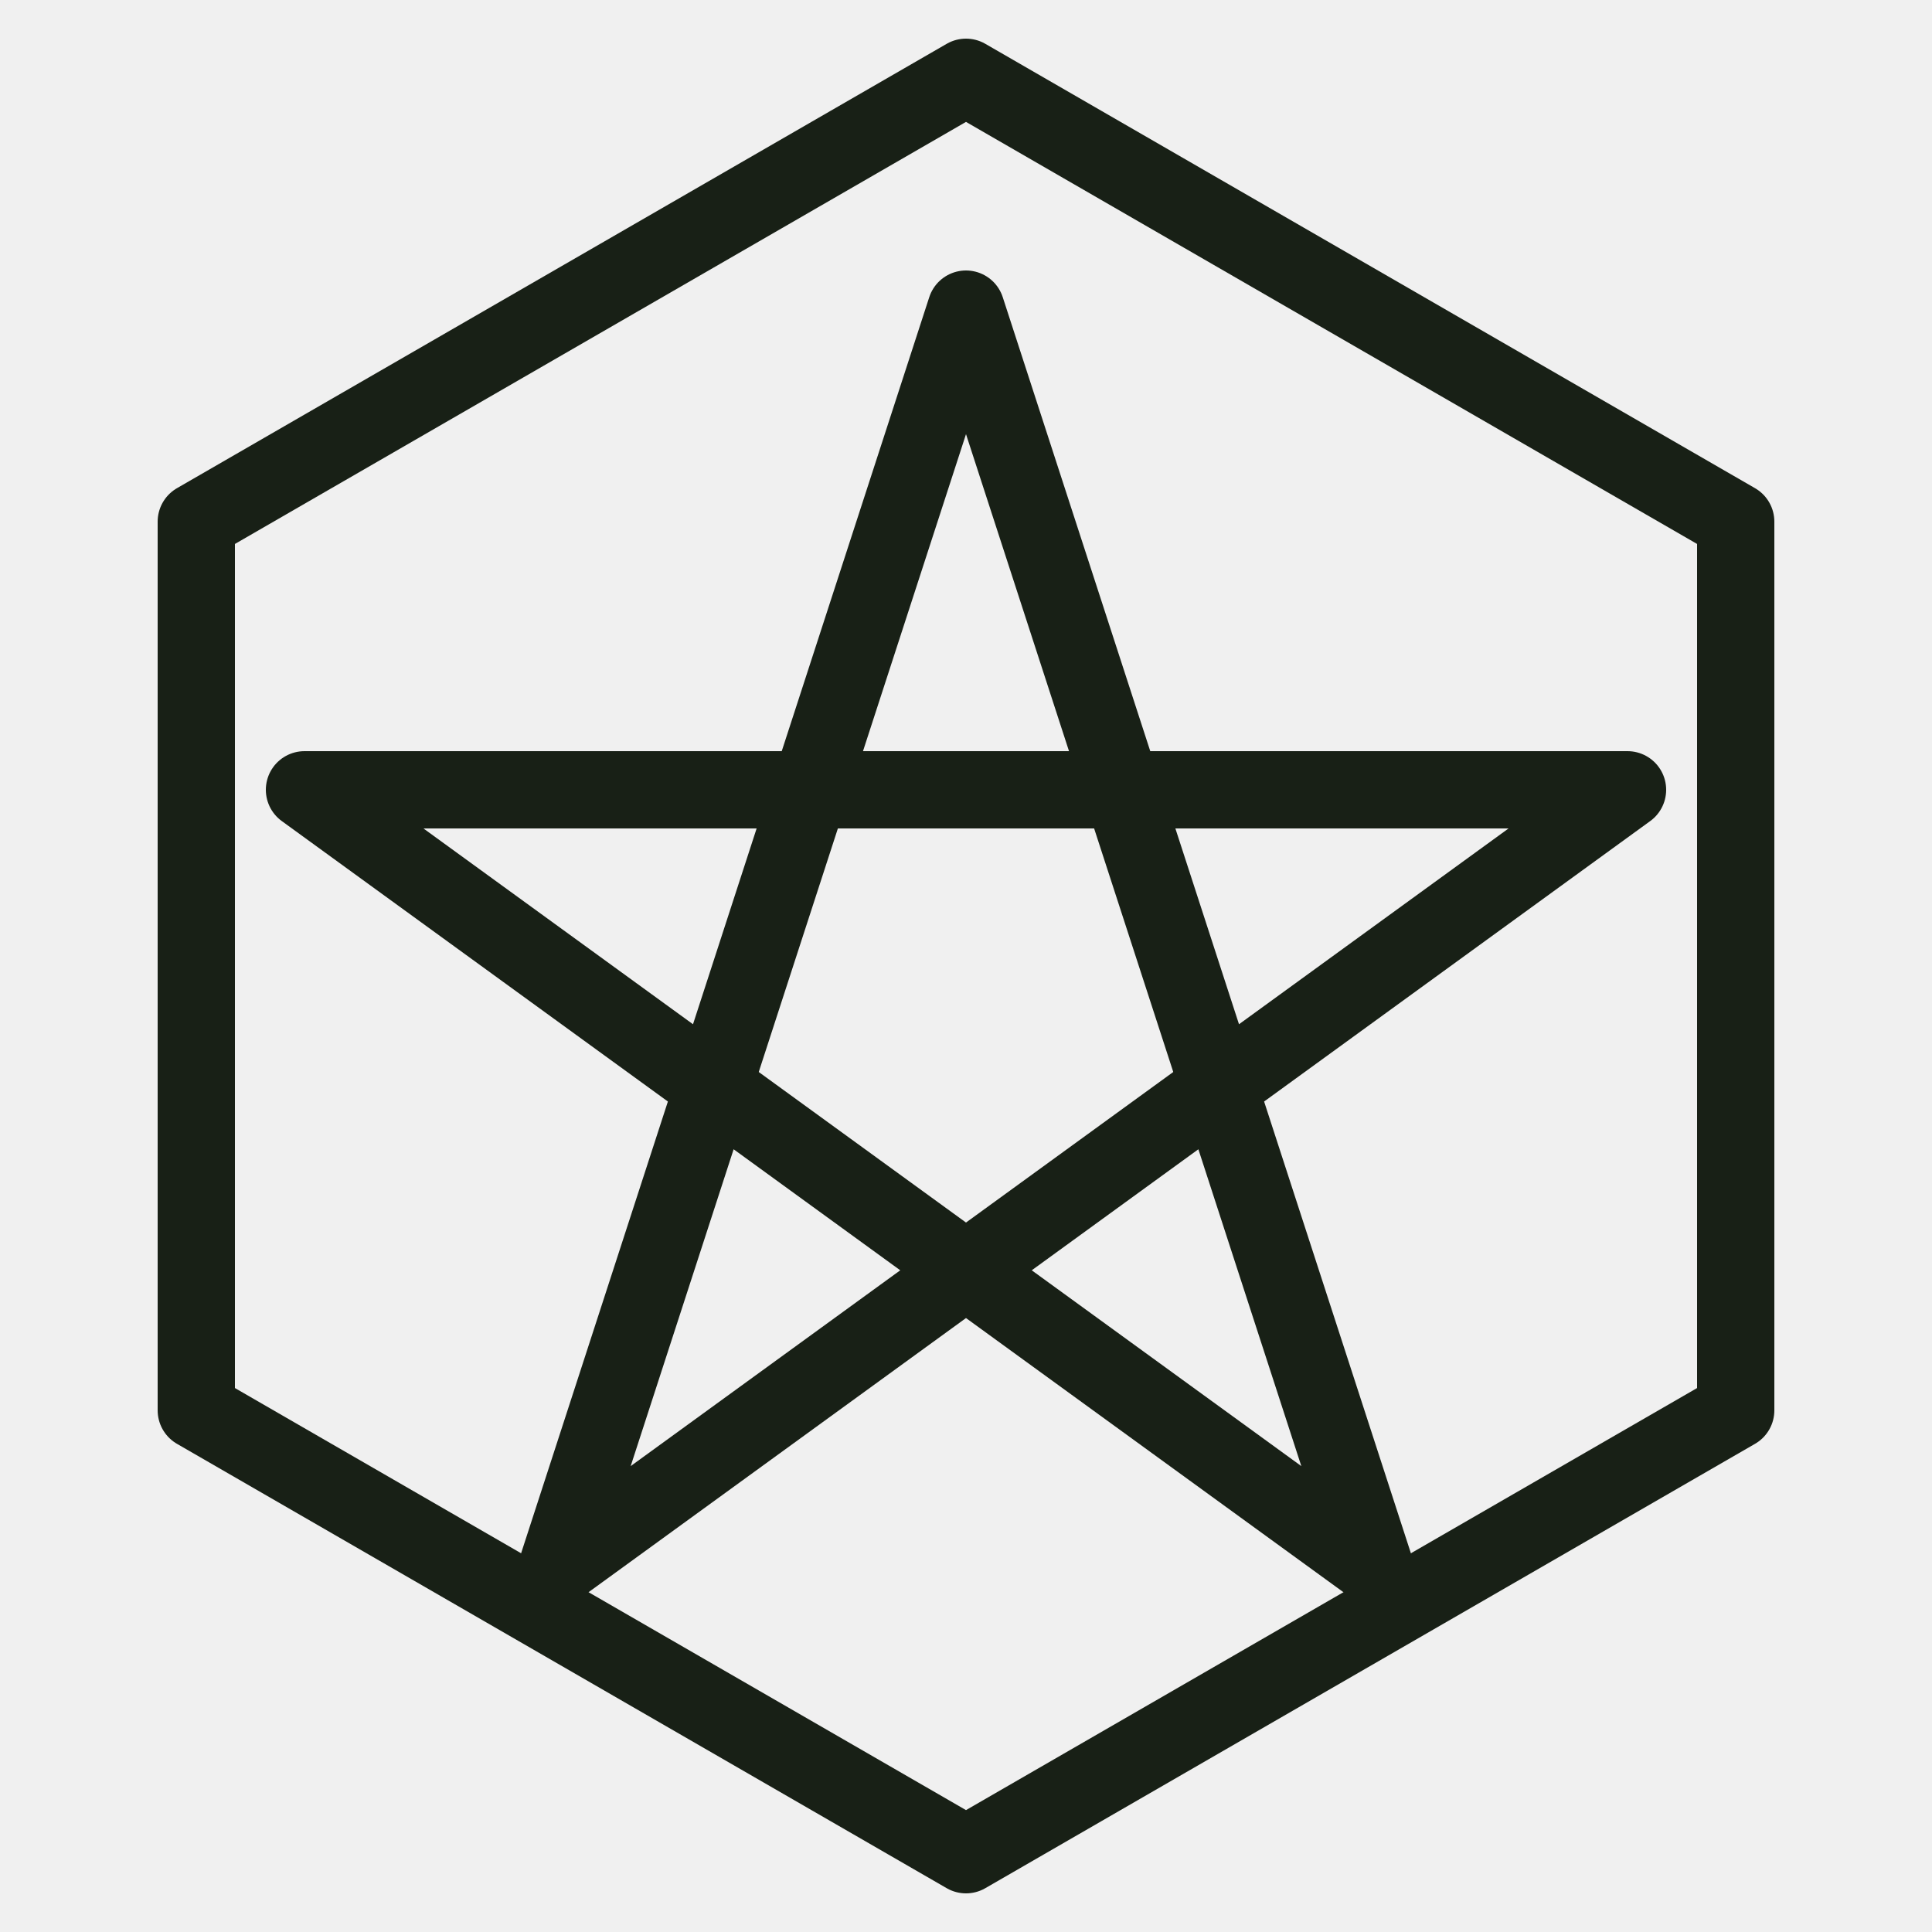
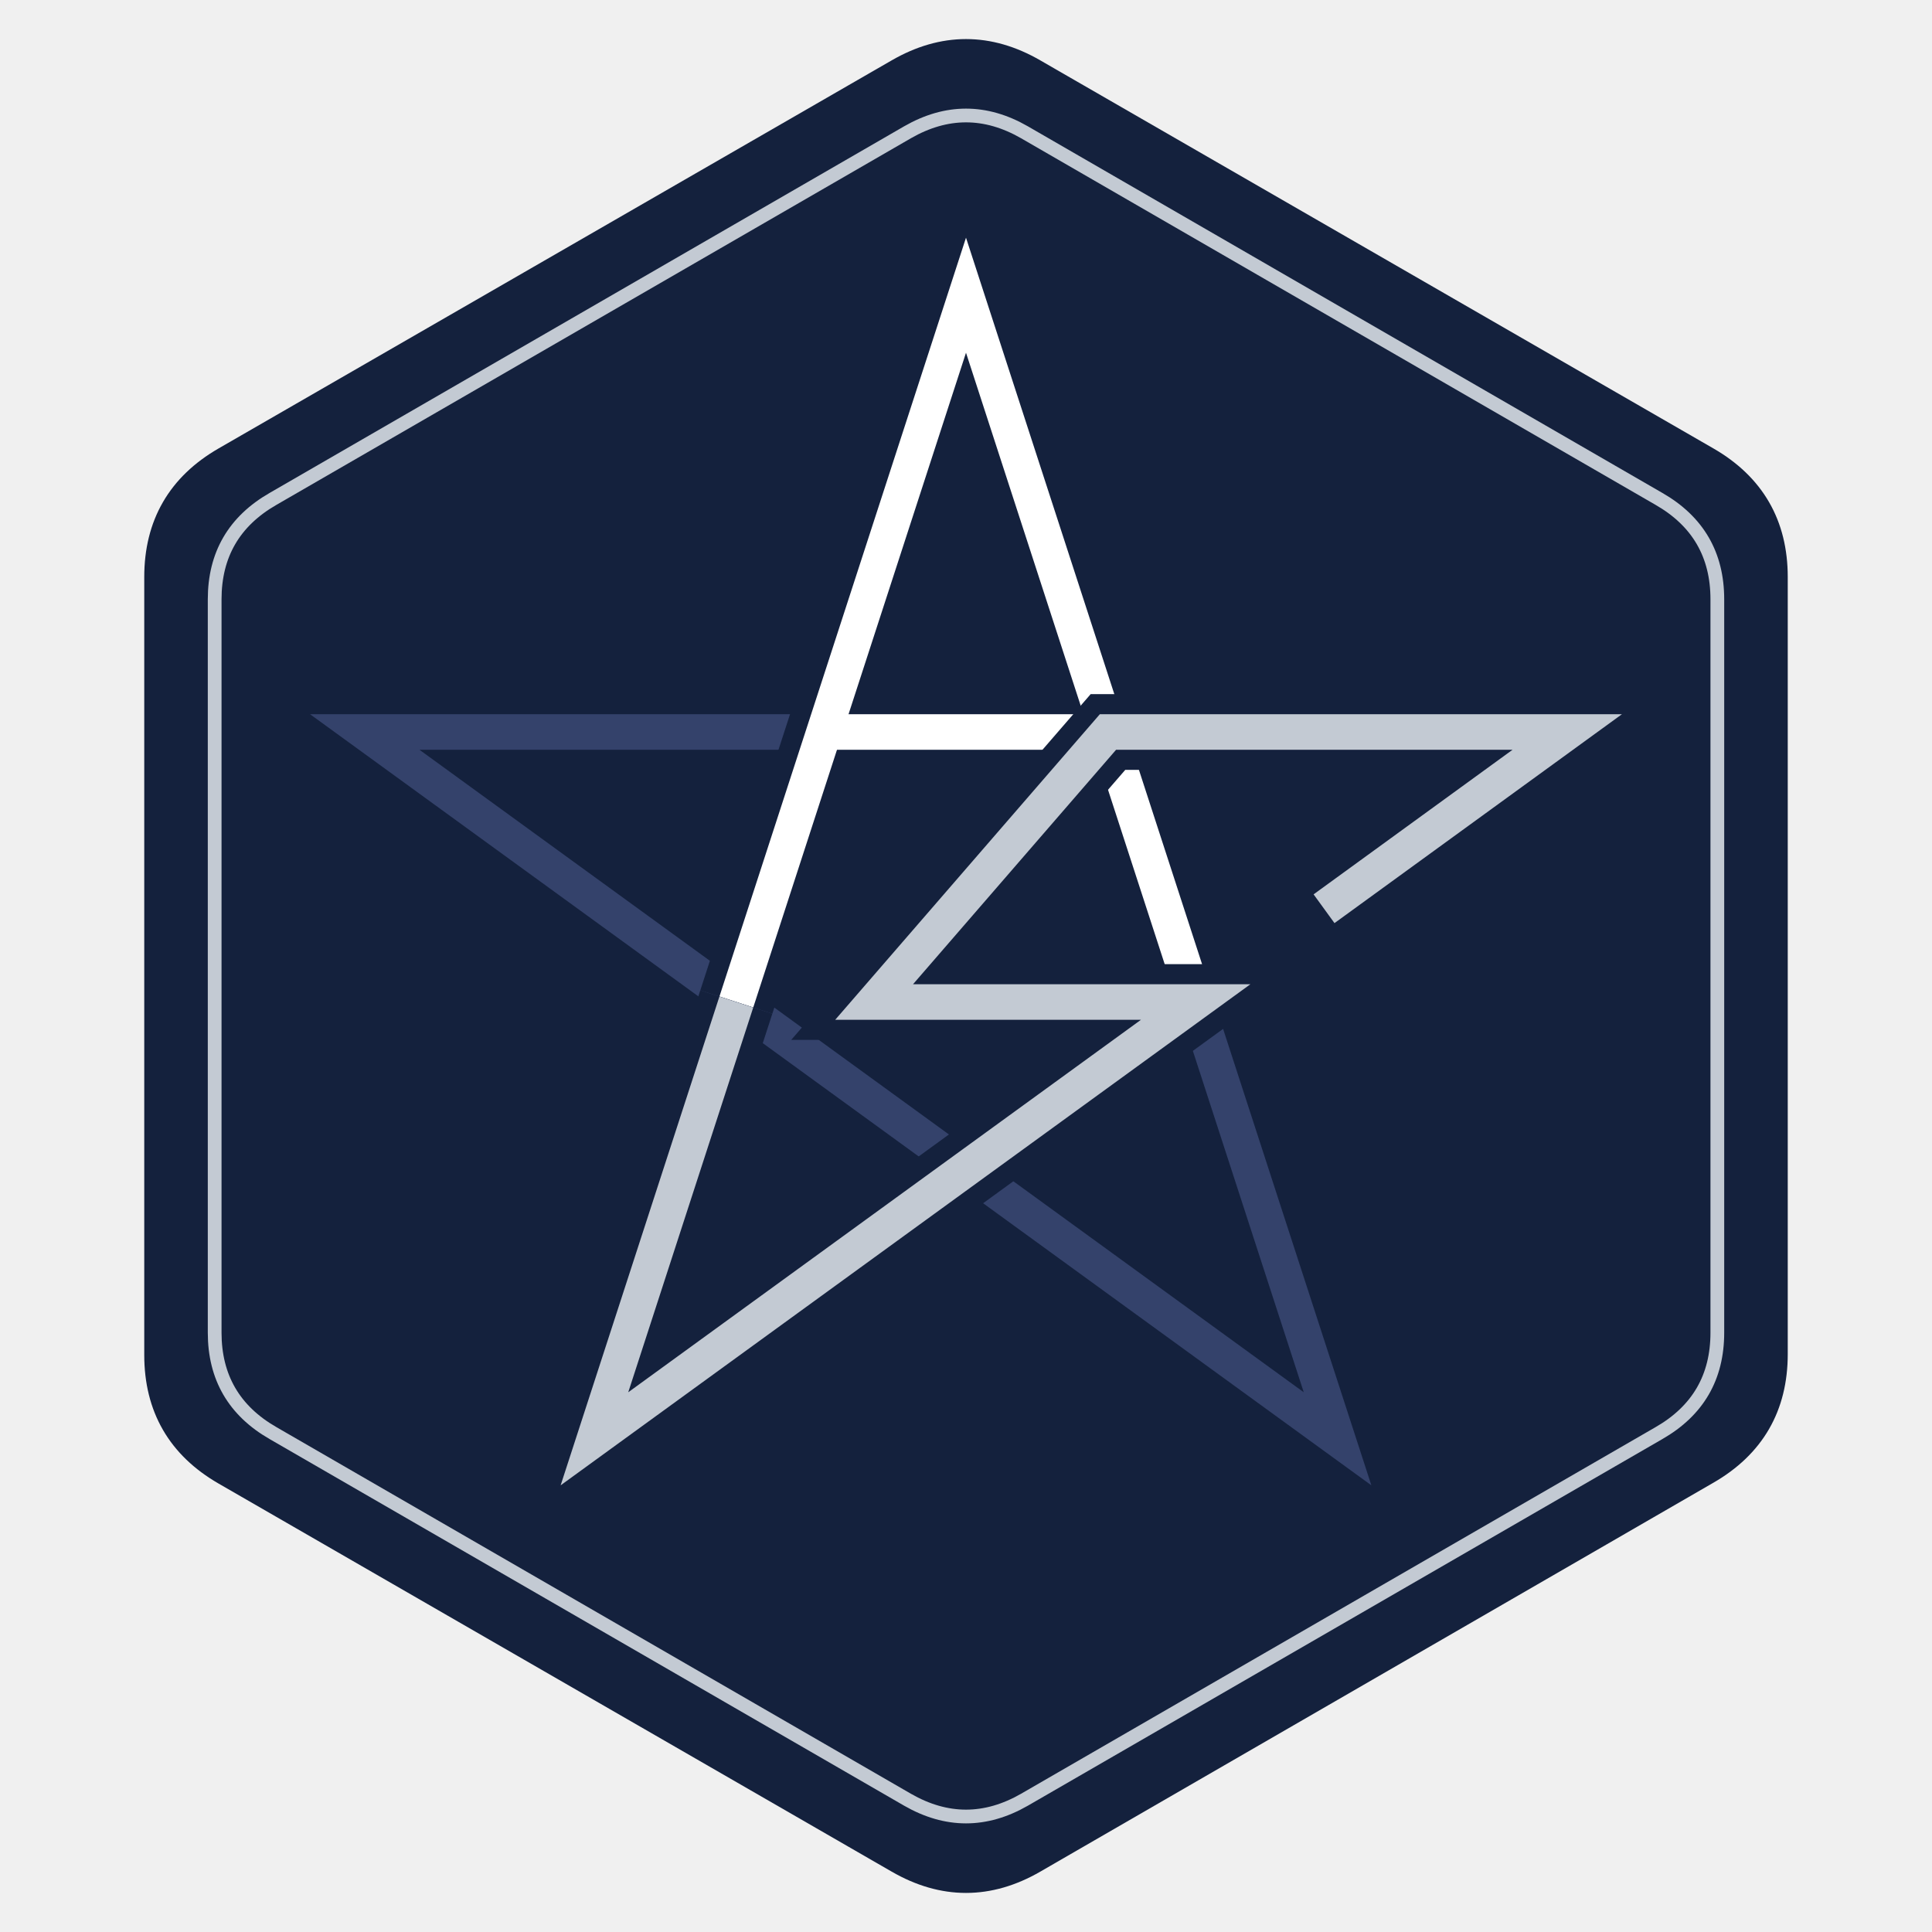
- <svg xmlns="http://www.w3.org/2000/svg" viewBox="0 0 100 100" fill="none" stroke="#182016" stroke-width="4" stroke-linejoin="round" stroke-linecap="round">
-   <path d="M50 4 L89.84 27 L89.84 73 L50 96 L10.16 73 L10.16 27 Z" />
-   <path d="M50 16 L71.16 81.12 L15.76 40.88 L84.24 40.88 L28.84 81.12 Z" />
+ <svg xmlns="http://www.w3.org/2000/svg" viewBox="-158 -67 2250 2250" role="img">
+   <defs>
+     <mask id="se-a" maskUnits="userSpaceOnUse" x="-400" y="-400" width="2800" height="2800">
+       <rect x="-400" y="-400" width="2800" height="2800" fill="#fff" />
+       <path d="M1430.3,988.9 L1745.0,760.2 L1150.7,760.2 L848.1,1109.6 L1264.2,1109.6 L486.2,1674.8 L669.8,1109.6" fill="none" stroke="#000" stroke-width="98" stroke-linejoin="miter" stroke-miterlimit="4" />
+     </mask>
+     <mask id="se-g" maskUnits="userSpaceOnUse" x="-400" y="-400" width="2800" height="2800">
+       <rect x="-400" y="-400" width="2800" height="2800" fill="#fff" />
+       <path d="M669.8,1109.6 L967.0,195.0 L1264.2,1109.6" fill="none" stroke="#000" stroke-width="98" stroke-linejoin="miter" stroke-miterlimit="4" />
+       <path d="M783.3,760.2 L1150.7,760.2" fill="none" stroke="#000" stroke-width="98" stroke-linejoin="miter" stroke-miterlimit="4" />
+       <path d="M1430.3,988.9 L1745.0,760.2 L1150.7,760.2 L848.1,1109.6 L1264.2,1109.6 L486.2,1674.8 L669.8,1109.6" fill="none" stroke="#000" stroke-width="98" stroke-linejoin="miter" stroke-miterlimit="4" />
+     </mask>
+   </defs>
+   <path d="M889,18Q967,-27 1045,18L1829,470Q1907,515 1907,605L1907,1510Q1907,1600 1829,1645L1045,2098Q967,2143 889,2098L105,1646Q27,1601 27,1511L27,605Q27,515 105,470Z" fill="#14213D" stroke="#14213D" stroke-width="34" stroke-linejoin="round" />
+   <path d="M899,87Q967,48 1035,87L1774,514Q1842,553 1842,631L1842,1485Q1842,1563 1774,1602L1035,2029Q967,2068 899,2029L160,1602Q92,1563 92,1485L92,631Q92,553 160,514Z" fill="none" stroke="#C3CAD3" stroke-width="16" />
+   <g transform="translate(967 1013) scale(0.9) translate(-967 -1013)">
+     <path d="M783.3,760.2 L189.0,760.2 L1447.8,1674.8 L1264.2,1109.6" stroke="#34426B" fill="none" stroke-width="46" stroke-linejoin="miter" stroke-miterlimit="4" mask="url(#se-g)" />
+     <g mask="url(#se-a)">
+       <path d="M669.8,1109.6 L967.0,195.0 L1264.2,1109.6" stroke="#FFFFFF" fill="none" stroke-width="46" stroke-linejoin="miter" stroke-miterlimit="4" />
+       <path d="M783.3,760.2 L1150.7,760.2" stroke="#FFFFFF" fill="none" stroke-width="46" stroke-linejoin="miter" stroke-miterlimit="4" />
+     </g>
+     <path d="M1430.3,988.9 L1745.0,760.2 L1150.7,760.2 L848.1,1109.6 L1264.2,1109.6 L486.2,1674.8 L669.8,1109.6" stroke="#C3CAD3" fill="none" stroke-width="46" stroke-linejoin="miter" stroke-miterlimit="4" />
+   </g>
</svg>
